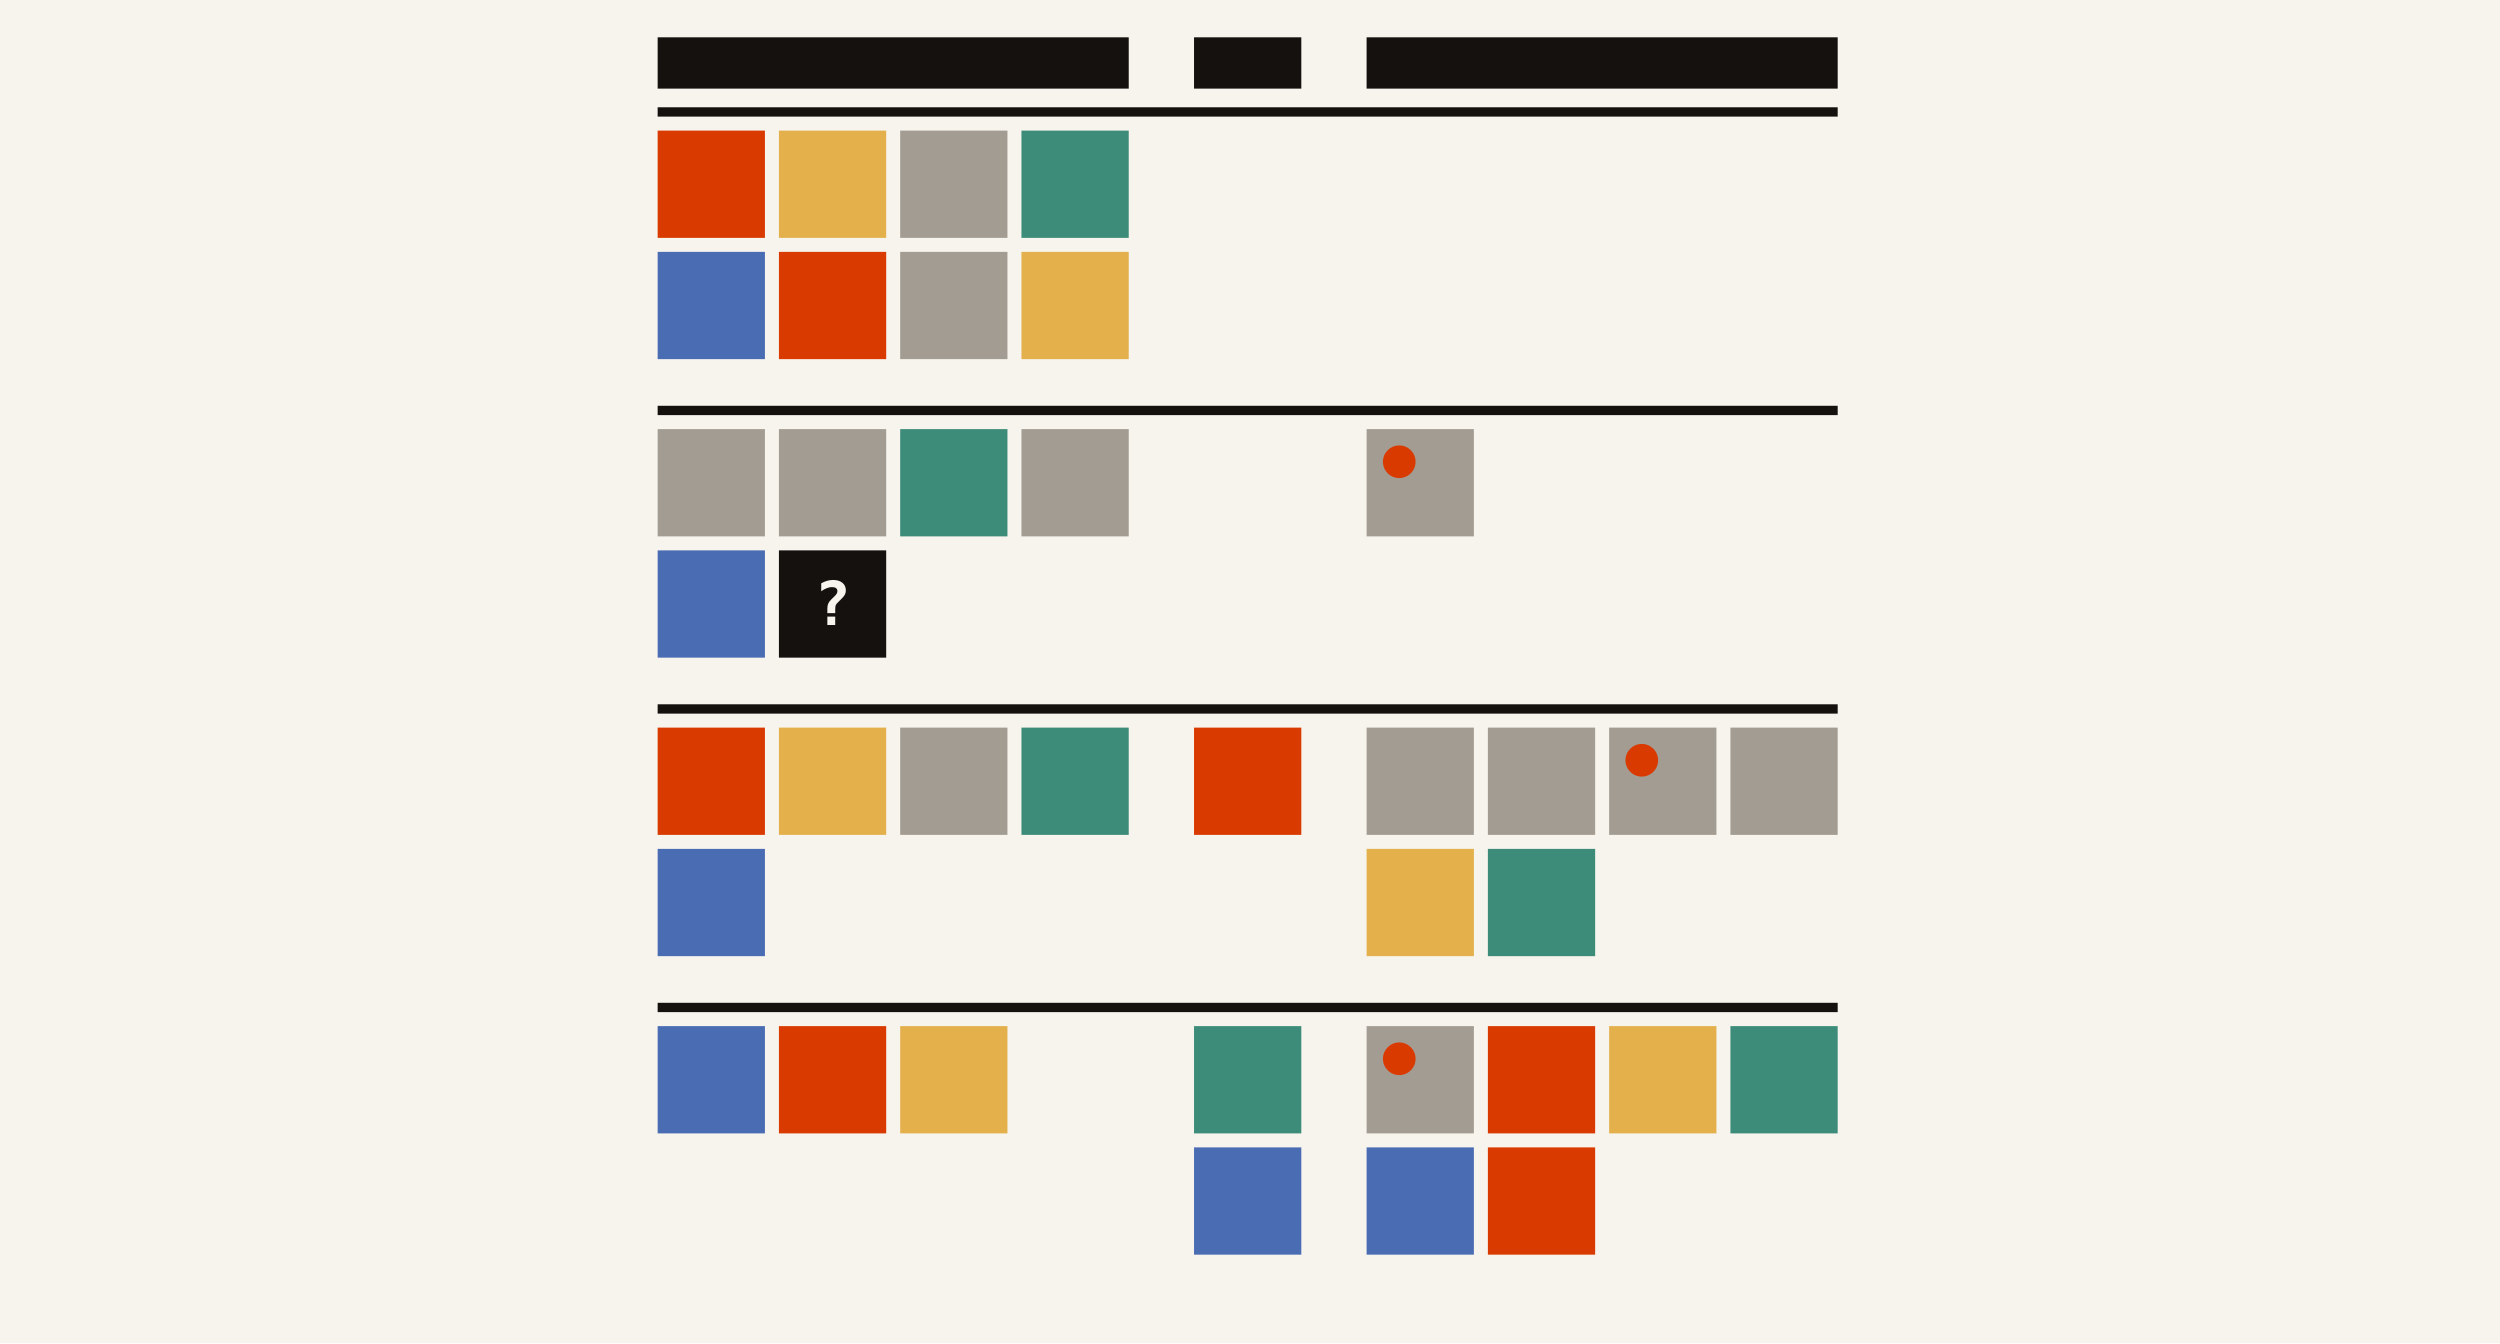
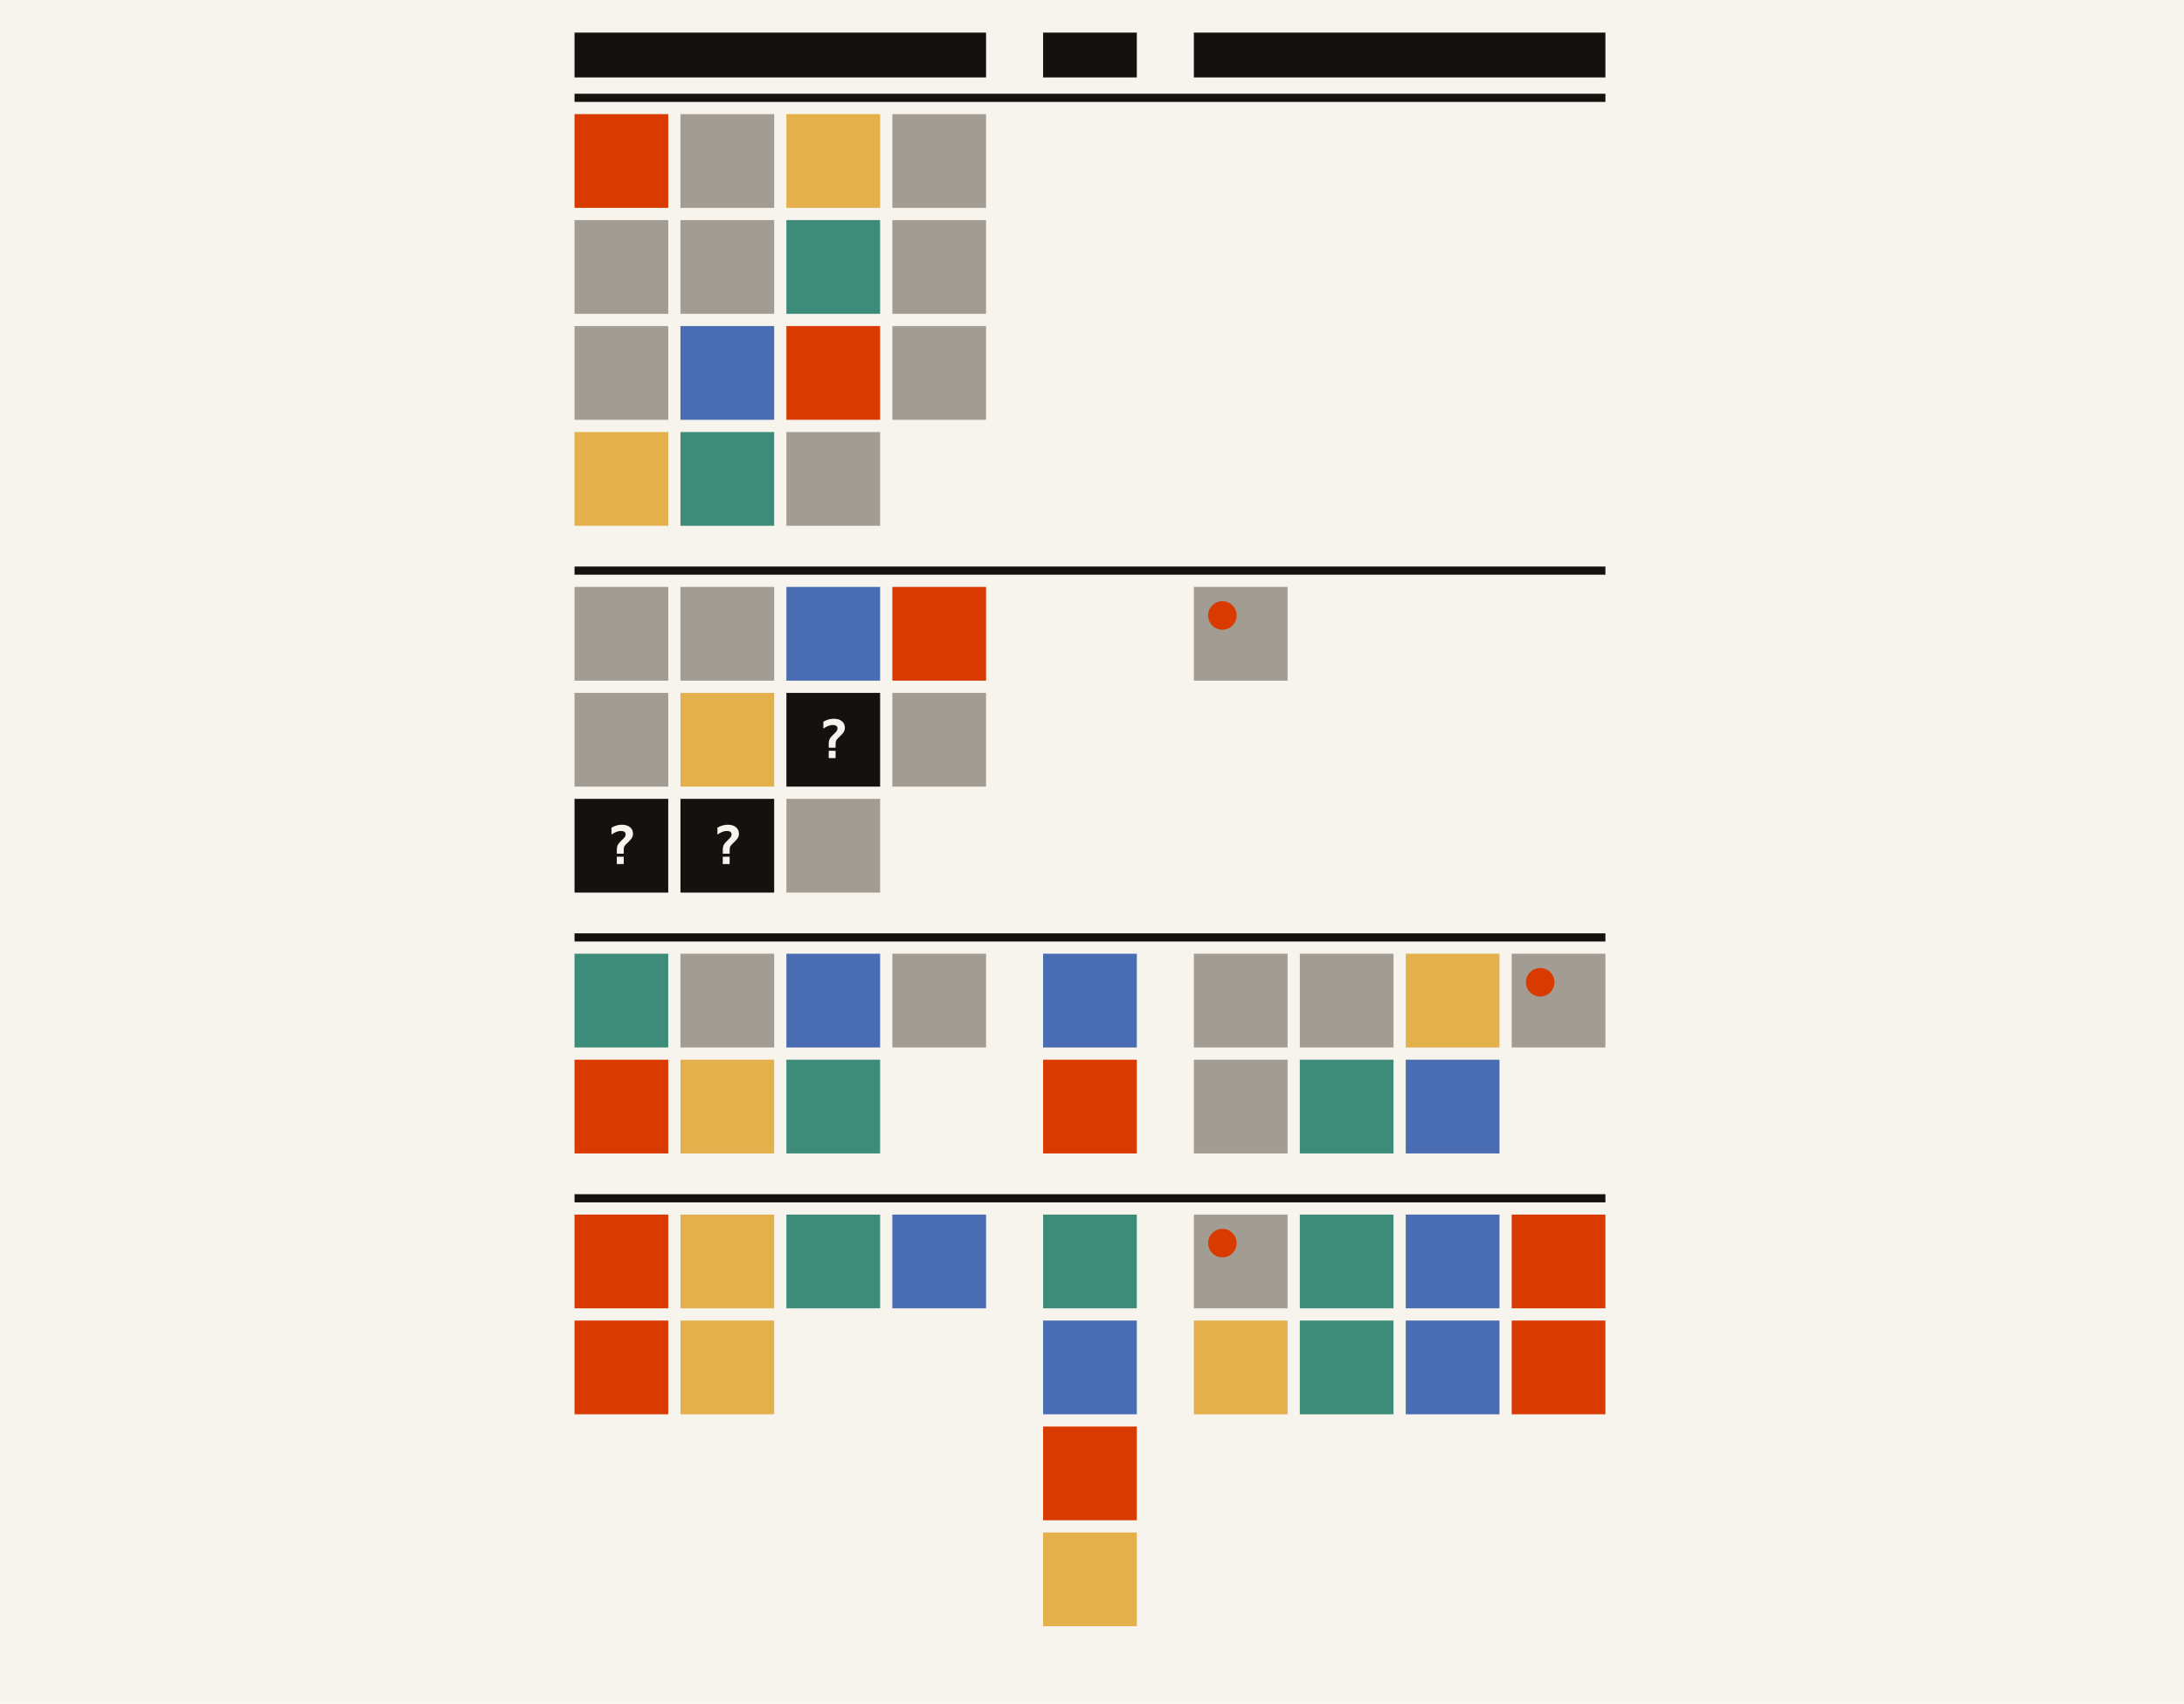
- <svg xmlns="http://www.w3.org/2000/svg" viewBox="0 0 536 288" width="536" height="288" role="img" aria-label="A map of 38 squares in three columns and four rows: coloured squares for toys still alive, grey for silent ones, three with an ember dot, one with a question mark">
-   <rect width="536" height="288" fill="#F7F4EE" />
+ <svg xmlns="http://www.w3.org/2000/svg" viewBox="0 0 536 418" width="536" height="418" role="img" aria-label="A map of 61 squares in three columns and four rows: coloured squares for toys still alive, grey for silent ones, three with an ember dot, three with a question mark">
+   <rect width="536" height="418" fill="#F7F4EE" />
  <rect x="141" y="8" width="101" height="11" fill="#14110E" />
  <rect x="256" y="8" width="23" height="11" fill="#14110E" />
  <rect x="293" y="8" width="101" height="11" fill="#14110E" />
  <rect x="141" y="23" width="253" height="2" fill="#14110E" />
  <rect x="141" y="28" width="23" height="23" fill="#D93A00" />
-   <rect x="167" y="28" width="23" height="23" fill="#E3B04B" />
-   <rect x="193" y="28" width="23" height="23" fill="#A39C92" />
-   <rect x="219" y="28" width="23" height="23" fill="#3D8C7A" />
-   <rect x="141" y="54" width="23" height="23" fill="#4A6CB3" />
-   <rect x="167" y="54" width="23" height="23" fill="#D93A00" />
-   <rect x="193" y="54" width="23" height="23" fill="#A39C92" />
-   <rect x="219" y="54" width="23" height="23" fill="#E3B04B" />
-   <rect x="141" y="87" width="253" height="2" fill="#14110E" />
-   <rect x="141" y="92" width="23" height="23" fill="#A39C92" />
-   <rect x="167" y="92" width="23" height="23" fill="#A39C92" />
-   <rect x="193" y="92" width="23" height="23" fill="#3D8C7A" />
-   <rect x="219" y="92" width="23" height="23" fill="#A39C92" />
-   <rect x="141" y="118" width="23" height="23" fill="#4A6CB3" />
-   <rect x="167" y="118" width="23" height="23" fill="#14110E" />
-   <text x="178.5" y="134.0" text-anchor="middle" font-family="Menlo,monospace" font-weight="700" font-size="13" fill="#F7F4EE">?</text>
-   <rect x="293" y="92" width="23" height="23" fill="#A39C92" />
-   <circle cx="300" cy="99" r="3.5" fill="#D93A00" />
-   <rect x="141" y="151" width="253" height="2" fill="#14110E" />
-   <rect x="141" y="156" width="23" height="23" fill="#D93A00" />
-   <rect x="167" y="156" width="23" height="23" fill="#E3B04B" />
-   <rect x="193" y="156" width="23" height="23" fill="#A39C92" />
-   <rect x="219" y="156" width="23" height="23" fill="#3D8C7A" />
-   <rect x="141" y="182" width="23" height="23" fill="#4A6CB3" />
-   <rect x="256" y="156" width="23" height="23" fill="#D93A00" />
-   <rect x="293" y="156" width="23" height="23" fill="#A39C92" />
-   <rect x="319" y="156" width="23" height="23" fill="#A39C92" />
-   <rect x="345" y="156" width="23" height="23" fill="#A39C92" />
-   <circle cx="352" cy="163" r="3.5" fill="#D93A00" />
-   <rect x="371" y="156" width="23" height="23" fill="#A39C92" />
-   <rect x="293" y="182" width="23" height="23" fill="#E3B04B" />
-   <rect x="319" y="182" width="23" height="23" fill="#3D8C7A" />
-   <rect x="141" y="215" width="253" height="2" fill="#14110E" />
-   <rect x="141" y="220" width="23" height="23" fill="#4A6CB3" />
-   <rect x="167" y="220" width="23" height="23" fill="#D93A00" />
-   <rect x="193" y="220" width="23" height="23" fill="#E3B04B" />
-   <rect x="256" y="220" width="23" height="23" fill="#3D8C7A" />
-   <rect x="256" y="246" width="23" height="23" fill="#4A6CB3" />
-   <rect x="293" y="220" width="23" height="23" fill="#A39C92" />
-   <circle cx="300" cy="227" r="3.5" fill="#D93A00" />
-   <rect x="319" y="220" width="23" height="23" fill="#D93A00" />
-   <rect x="345" y="220" width="23" height="23" fill="#E3B04B" />
-   <rect x="371" y="220" width="23" height="23" fill="#3D8C7A" />
-   <rect x="293" y="246" width="23" height="23" fill="#4A6CB3" />
-   <rect x="319" y="246" width="23" height="23" fill="#D93A00" />
+   <rect x="167" y="28" width="23" height="23" fill="#A39C92" />
+   <rect x="193" y="28" width="23" height="23" fill="#E3B04B" />
+   <rect x="219" y="28" width="23" height="23" fill="#A39C92" />
+   <rect x="141" y="54" width="23" height="23" fill="#A39C92" />
+   <rect x="167" y="54" width="23" height="23" fill="#A39C92" />
+   <rect x="193" y="54" width="23" height="23" fill="#3D8C7A" />
+   <rect x="219" y="54" width="23" height="23" fill="#A39C92" />
+   <rect x="141" y="80" width="23" height="23" fill="#A39C92" />
+   <rect x="167" y="80" width="23" height="23" fill="#4A6CB3" />
+   <rect x="193" y="80" width="23" height="23" fill="#D93A00" />
+   <rect x="219" y="80" width="23" height="23" fill="#A39C92" />
+   <rect x="141" y="106" width="23" height="23" fill="#E3B04B" />
+   <rect x="167" y="106" width="23" height="23" fill="#3D8C7A" />
+   <rect x="193" y="106" width="23" height="23" fill="#A39C92" />
+   <rect x="141" y="139" width="253" height="2" fill="#14110E" />
+   <rect x="141" y="144" width="23" height="23" fill="#A39C92" />
+   <rect x="167" y="144" width="23" height="23" fill="#A39C92" />
+   <rect x="193" y="144" width="23" height="23" fill="#4A6CB3" />
+   <rect x="219" y="144" width="23" height="23" fill="#D93A00" />
+   <rect x="141" y="170" width="23" height="23" fill="#A39C92" />
+   <rect x="167" y="170" width="23" height="23" fill="#E3B04B" />
+   <rect x="193" y="170" width="23" height="23" fill="#14110E" />
+   <text x="204.5" y="186.0" text-anchor="middle" font-family="Menlo,monospace" font-weight="700" font-size="13" fill="#F7F4EE">?</text>
+   <rect x="219" y="170" width="23" height="23" fill="#A39C92" />
+   <rect x="141" y="196" width="23" height="23" fill="#14110E" />
+   <text x="152.5" y="212.0" text-anchor="middle" font-family="Menlo,monospace" font-weight="700" font-size="13" fill="#F7F4EE">?</text>
+   <rect x="167" y="196" width="23" height="23" fill="#14110E" />
+   <text x="178.5" y="212.0" text-anchor="middle" font-family="Menlo,monospace" font-weight="700" font-size="13" fill="#F7F4EE">?</text>
+   <rect x="193" y="196" width="23" height="23" fill="#A39C92" />
+   <rect x="293" y="144" width="23" height="23" fill="#A39C92" />
+   <circle cx="300" cy="151" r="3.5" fill="#D93A00" />
+   <rect x="141" y="229" width="253" height="2" fill="#14110E" />
+   <rect x="141" y="234" width="23" height="23" fill="#3D8C7A" />
+   <rect x="167" y="234" width="23" height="23" fill="#A39C92" />
+   <rect x="193" y="234" width="23" height="23" fill="#4A6CB3" />
+   <rect x="219" y="234" width="23" height="23" fill="#A39C92" />
+   <rect x="141" y="260" width="23" height="23" fill="#D93A00" />
+   <rect x="167" y="260" width="23" height="23" fill="#E3B04B" />
+   <rect x="193" y="260" width="23" height="23" fill="#3D8C7A" />
+   <rect x="256" y="234" width="23" height="23" fill="#4A6CB3" />
+   <rect x="256" y="260" width="23" height="23" fill="#D93A00" />
+   <rect x="293" y="234" width="23" height="23" fill="#A39C92" />
+   <rect x="319" y="234" width="23" height="23" fill="#A39C92" />
+   <rect x="345" y="234" width="23" height="23" fill="#E3B04B" />
+   <rect x="371" y="234" width="23" height="23" fill="#A39C92" />
+   <circle cx="378" cy="241" r="3.5" fill="#D93A00" />
+   <rect x="293" y="260" width="23" height="23" fill="#A39C92" />
+   <rect x="319" y="260" width="23" height="23" fill="#3D8C7A" />
+   <rect x="345" y="260" width="23" height="23" fill="#4A6CB3" />
+   <rect x="141" y="293" width="253" height="2" fill="#14110E" />
+   <rect x="141" y="298" width="23" height="23" fill="#D93A00" />
+   <rect x="167" y="298" width="23" height="23" fill="#E3B04B" />
+   <rect x="193" y="298" width="23" height="23" fill="#3D8C7A" />
+   <rect x="219" y="298" width="23" height="23" fill="#4A6CB3" />
+   <rect x="141" y="324" width="23" height="23" fill="#D93A00" />
+   <rect x="167" y="324" width="23" height="23" fill="#E3B04B" />
+   <rect x="256" y="298" width="23" height="23" fill="#3D8C7A" />
+   <rect x="256" y="324" width="23" height="23" fill="#4A6CB3" />
+   <rect x="256" y="350" width="23" height="23" fill="#D93A00" />
+   <rect x="256" y="376" width="23" height="23" fill="#E3B04B" />
+   <rect x="293" y="298" width="23" height="23" fill="#A39C92" />
+   <circle cx="300" cy="305" r="3.5" fill="#D93A00" />
+   <rect x="319" y="298" width="23" height="23" fill="#3D8C7A" />
+   <rect x="345" y="298" width="23" height="23" fill="#4A6CB3" />
+   <rect x="371" y="298" width="23" height="23" fill="#D93A00" />
+   <rect x="293" y="324" width="23" height="23" fill="#E3B04B" />
+   <rect x="319" y="324" width="23" height="23" fill="#3D8C7A" />
+   <rect x="345" y="324" width="23" height="23" fill="#4A6CB3" />
+   <rect x="371" y="324" width="23" height="23" fill="#D93A00" />
</svg>
